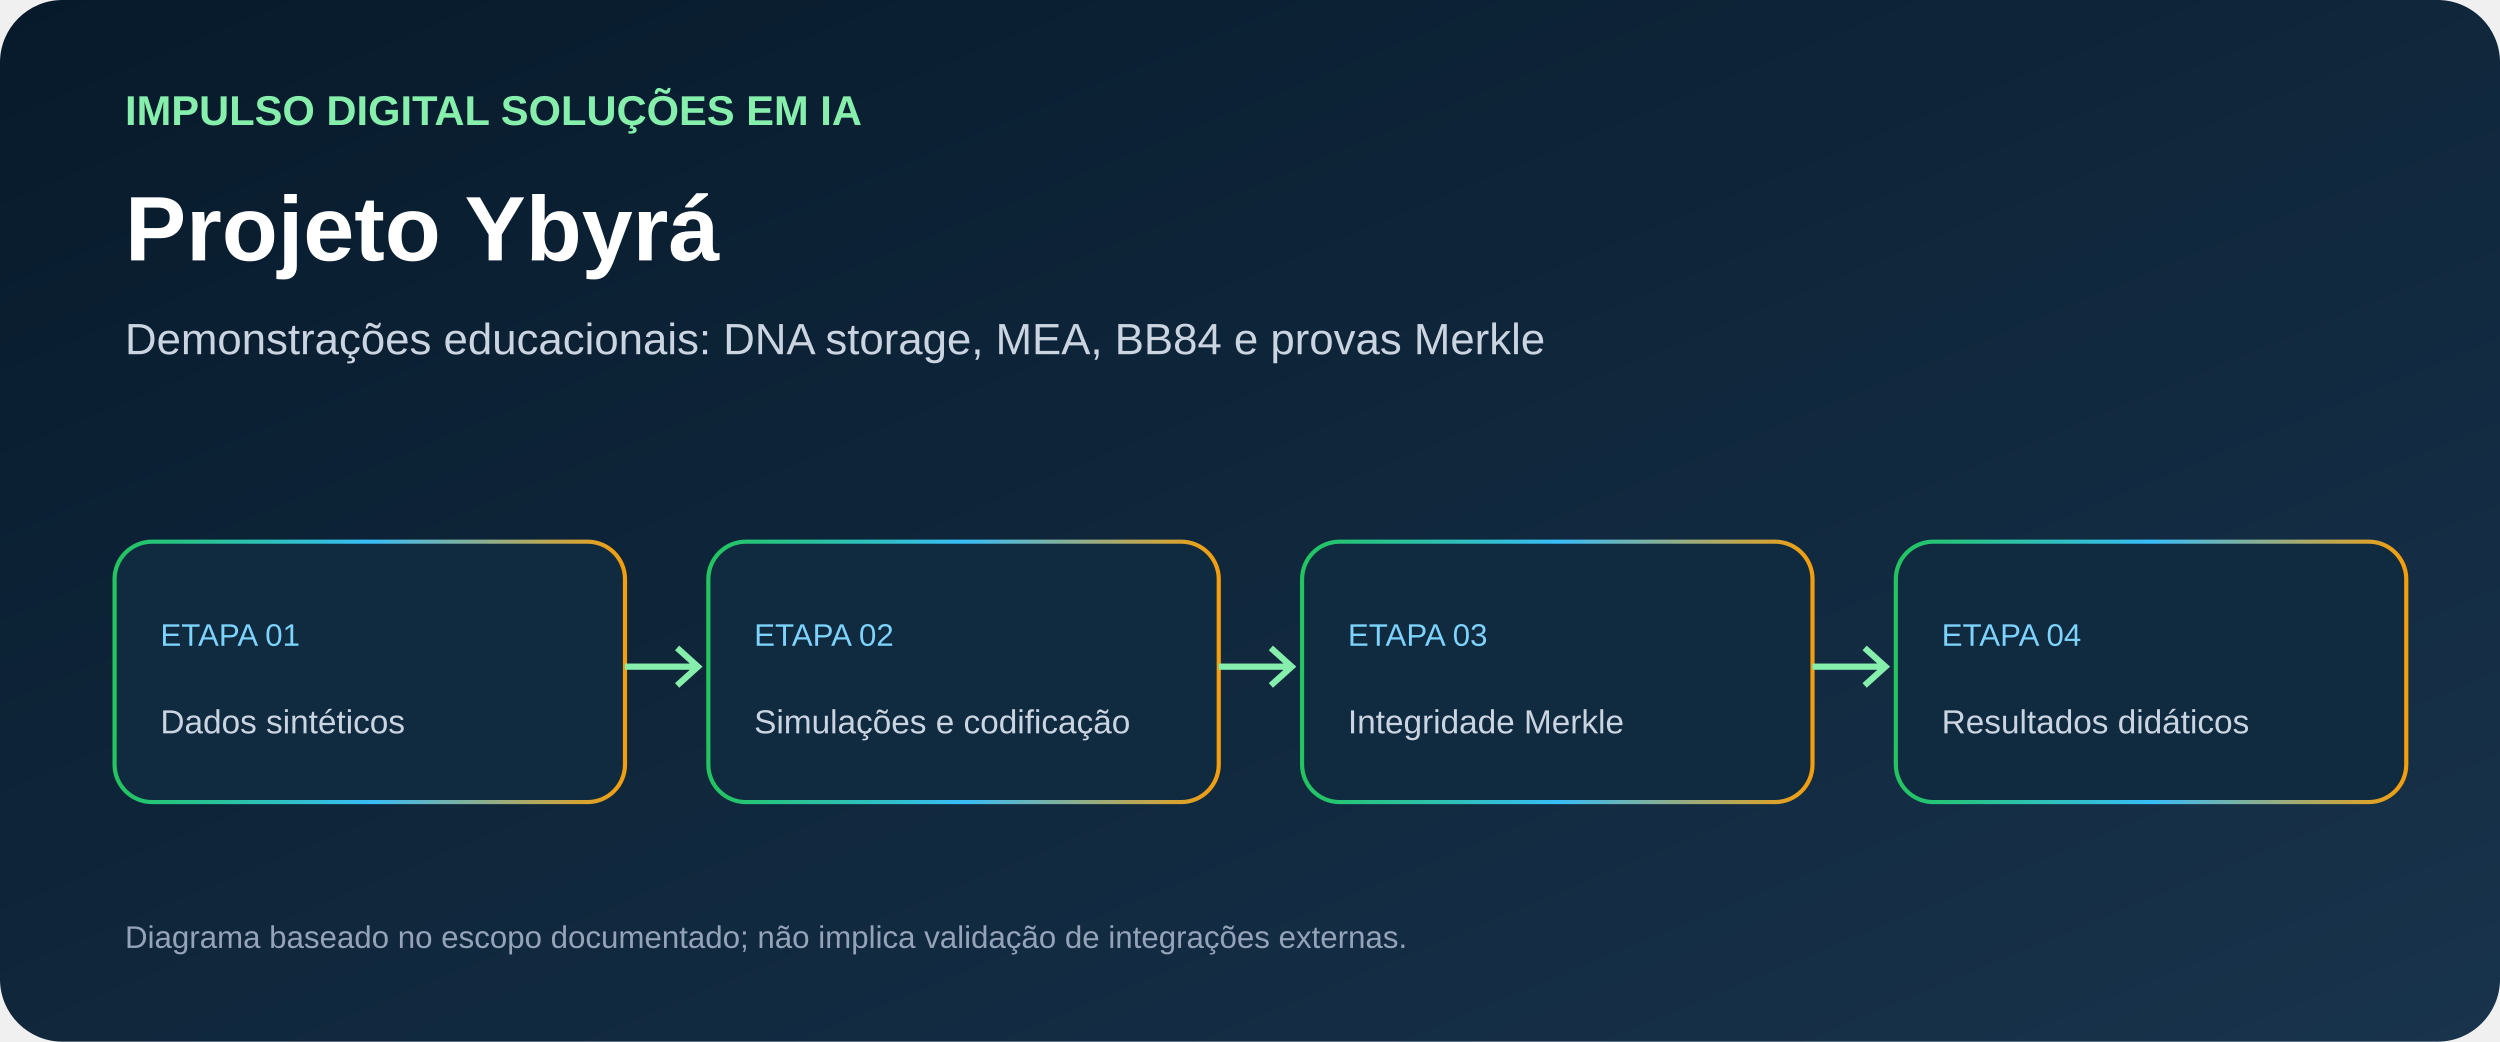
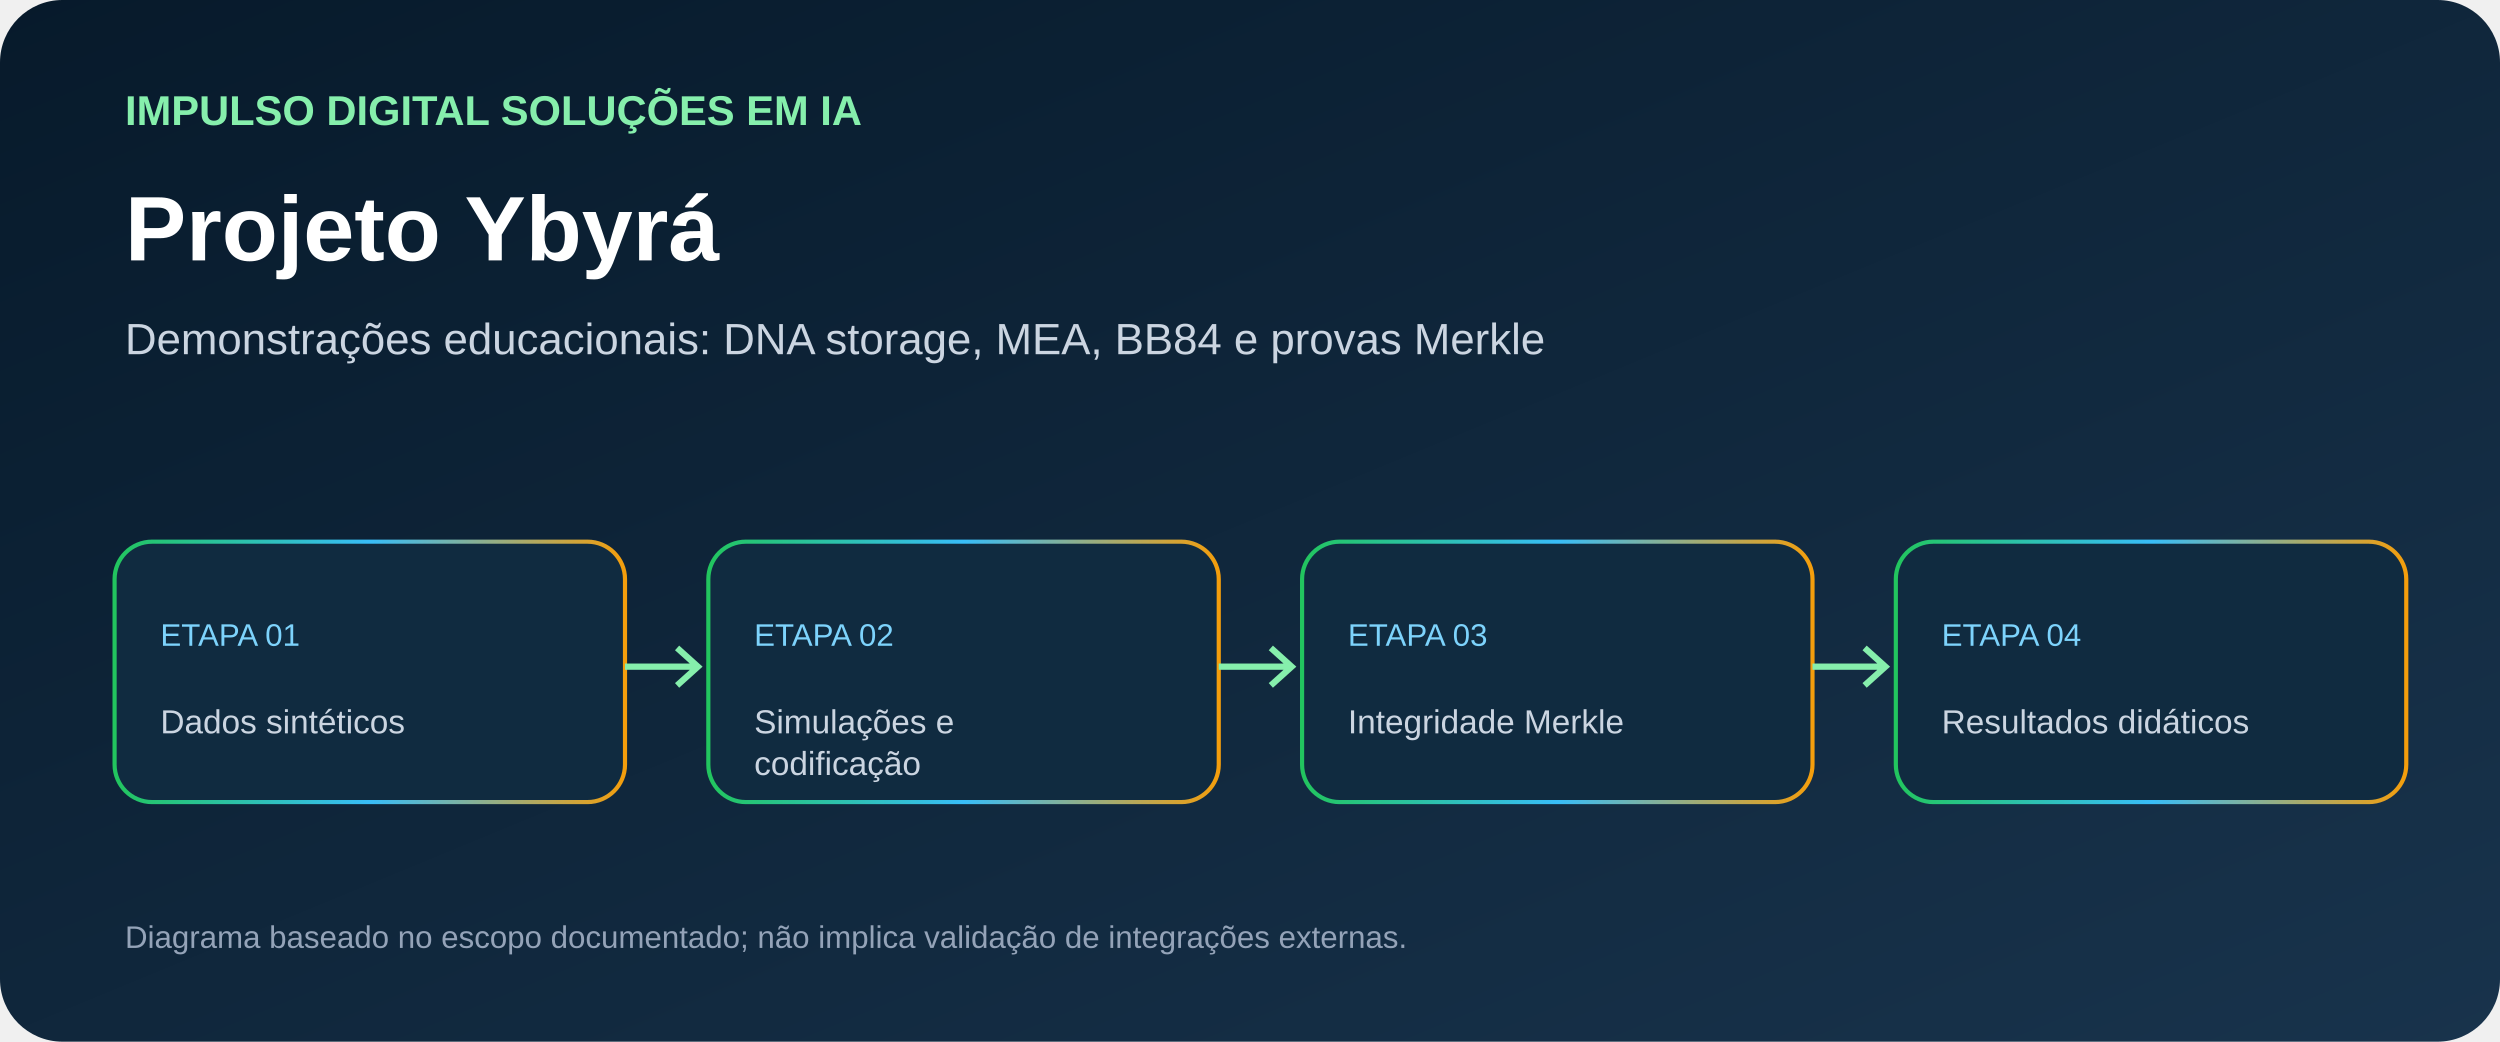
<svg xmlns="http://www.w3.org/2000/svg" width="1200" height="500" viewBox="0 0 1200 500">
  <defs>
    <linearGradient id="b" x2="1" y2="1">
      <stop stop-color="#071a2b" />
      <stop offset="1" stop-color="#18334c" />
    </linearGradient>
    <linearGradient id="g">
      <stop stop-color="#22c55e" />
      <stop offset=".5" stop-color="#38bdf8" />
      <stop offset="1" stop-color="#f59e0b" />
    </linearGradient>
  </defs>
  <rect width="1200" height="500" rx="30" fill="url(#b)" />
  <text x="60" y="60" fill="#86efac" font-family="Arial" font-size="20" font-weight="bold">IMPULSO DIGITAL SOLUÇÕES EM IA</text>
  <text x="60" y="125" fill="white" font-family="Arial" font-size="44" font-weight="bold">Projeto Ybyrá</text>
  <text x="60" y="170" fill="#cbd5e1" font-family="Arial" font-size="21">Demonstrações educacionais: DNA storage, MEA, BB84 e provas Merkle</text>
  <rect x="55" y="260" width="245" height="125" rx="18" fill="#102b40" stroke="url(#g)" stroke-width="2" />
  <text x="77" y="310" fill="#7dd3fc" font-family="Arial" font-size="15">ETAPA 01</text>
  <text x="77" y="352" fill="#cbd5e1" font-family="Arial,sans-serif" font-size="16">Dados sintéticos</text>
  <path d="M300 320h35m-10 -9 10 9-10 9" stroke="#86efac" stroke-width="3" fill="none" />
  <rect x="340" y="260" width="245" height="125" rx="18" fill="#102b40" stroke="url(#g)" stroke-width="2" />
  <text x="362" y="310" fill="#7dd3fc" font-family="Arial" font-size="15">ETAPA 02</text>
-   <text x="362" y="352" fill="#cbd5e1" font-family="Arial,sans-serif" font-size="16">Simulações e codificação</text>
+   <text x="362" y="352" fill="#cbd5e1" font-family="Arial,sans-serif" font-size="16">
+     <tspan x="362" dy="0">Simulações e</tspan>
+     <tspan x="362" dy="20">codificação</tspan>
+   </text>
  <path d="M585 320h35m-10 -9 10 9-10 9" stroke="#86efac" stroke-width="3" fill="none" />
  <rect x="625" y="260" width="245" height="125" rx="18" fill="#102b40" stroke="url(#g)" stroke-width="2" />
  <text x="647" y="310" fill="#7dd3fc" font-family="Arial" font-size="15">ETAPA 03</text>
  <text x="647" y="352" fill="#cbd5e1" font-family="Arial,sans-serif" font-size="16">Integridade Merkle</text>
  <path d="M870 320h35m-10 -9 10 9-10 9" stroke="#86efac" stroke-width="3" fill="none" />
  <rect x="910" y="260" width="245" height="125" rx="18" fill="#102b40" stroke="url(#g)" stroke-width="2" />
  <text x="932" y="310" fill="#7dd3fc" font-family="Arial" font-size="15">ETAPA 04</text>
  <text x="932" y="352" fill="#cbd5e1" font-family="Arial,sans-serif" font-size="16">Resultados didáticos</text>
  <text x="60" y="455" fill="#94a3b8" font-family="Arial" font-size="15">Diagrama baseado no escopo documentado; não implica validação de integrações externas.</text>
</svg>
